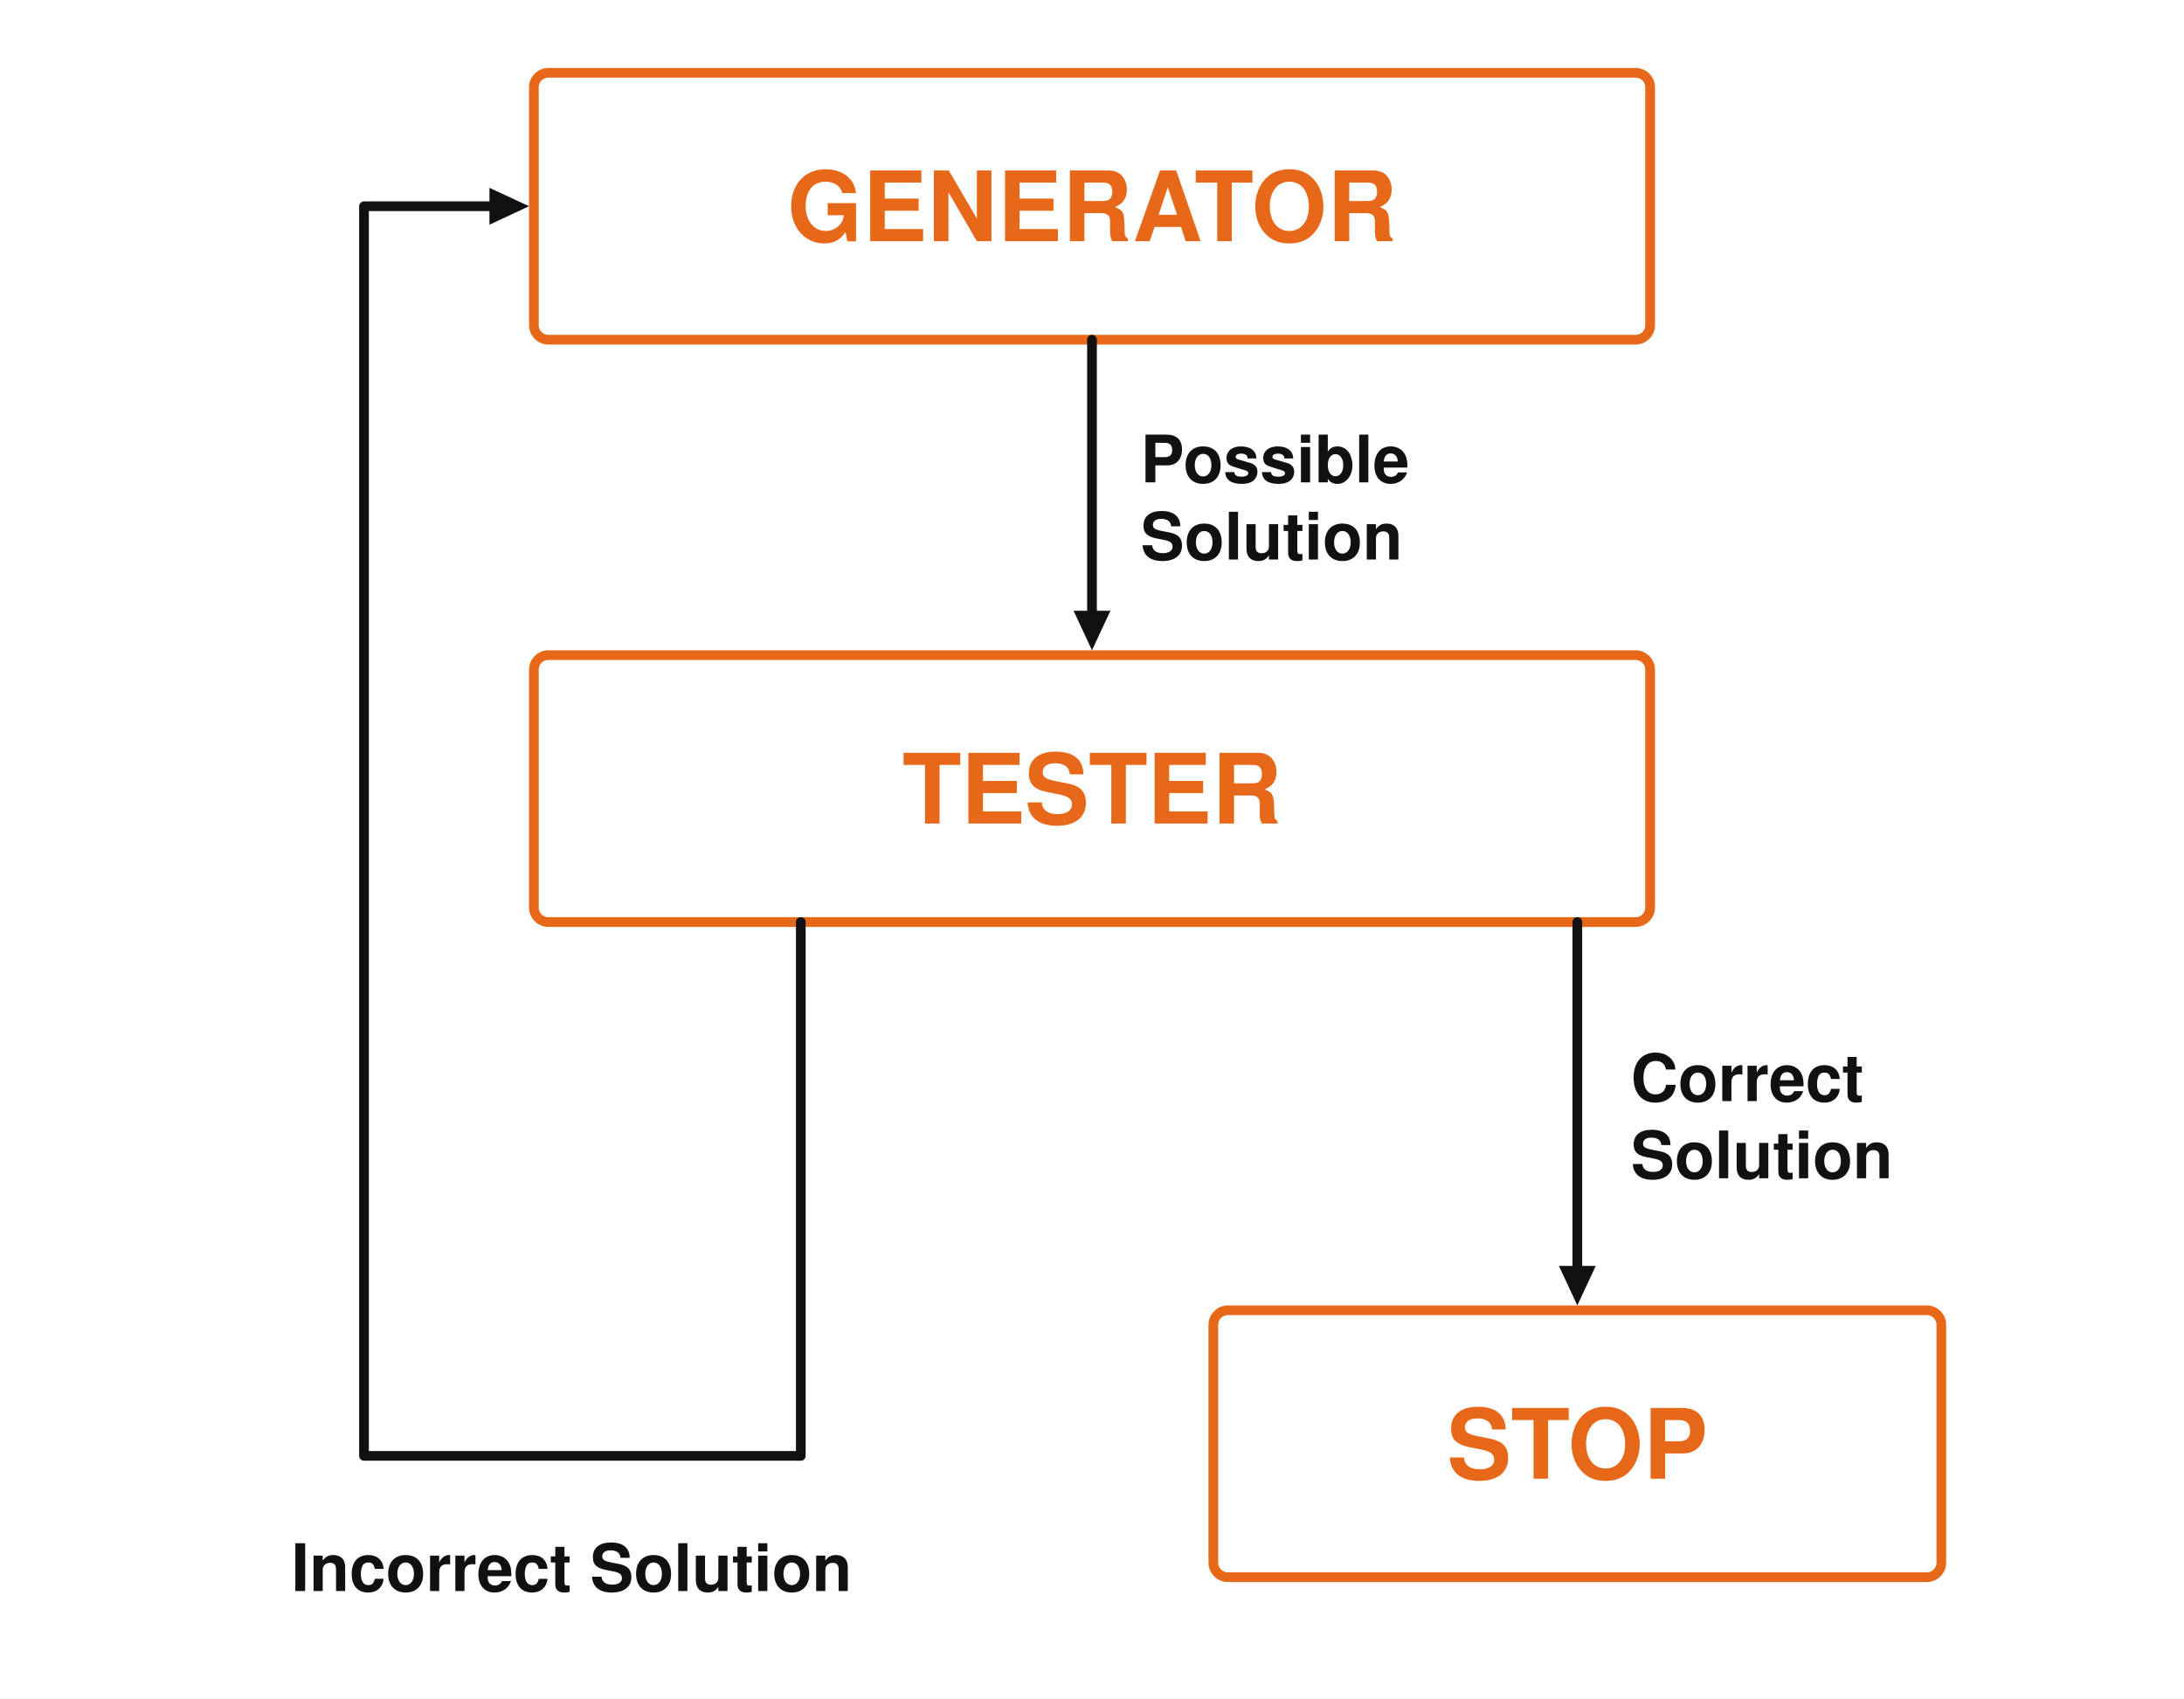
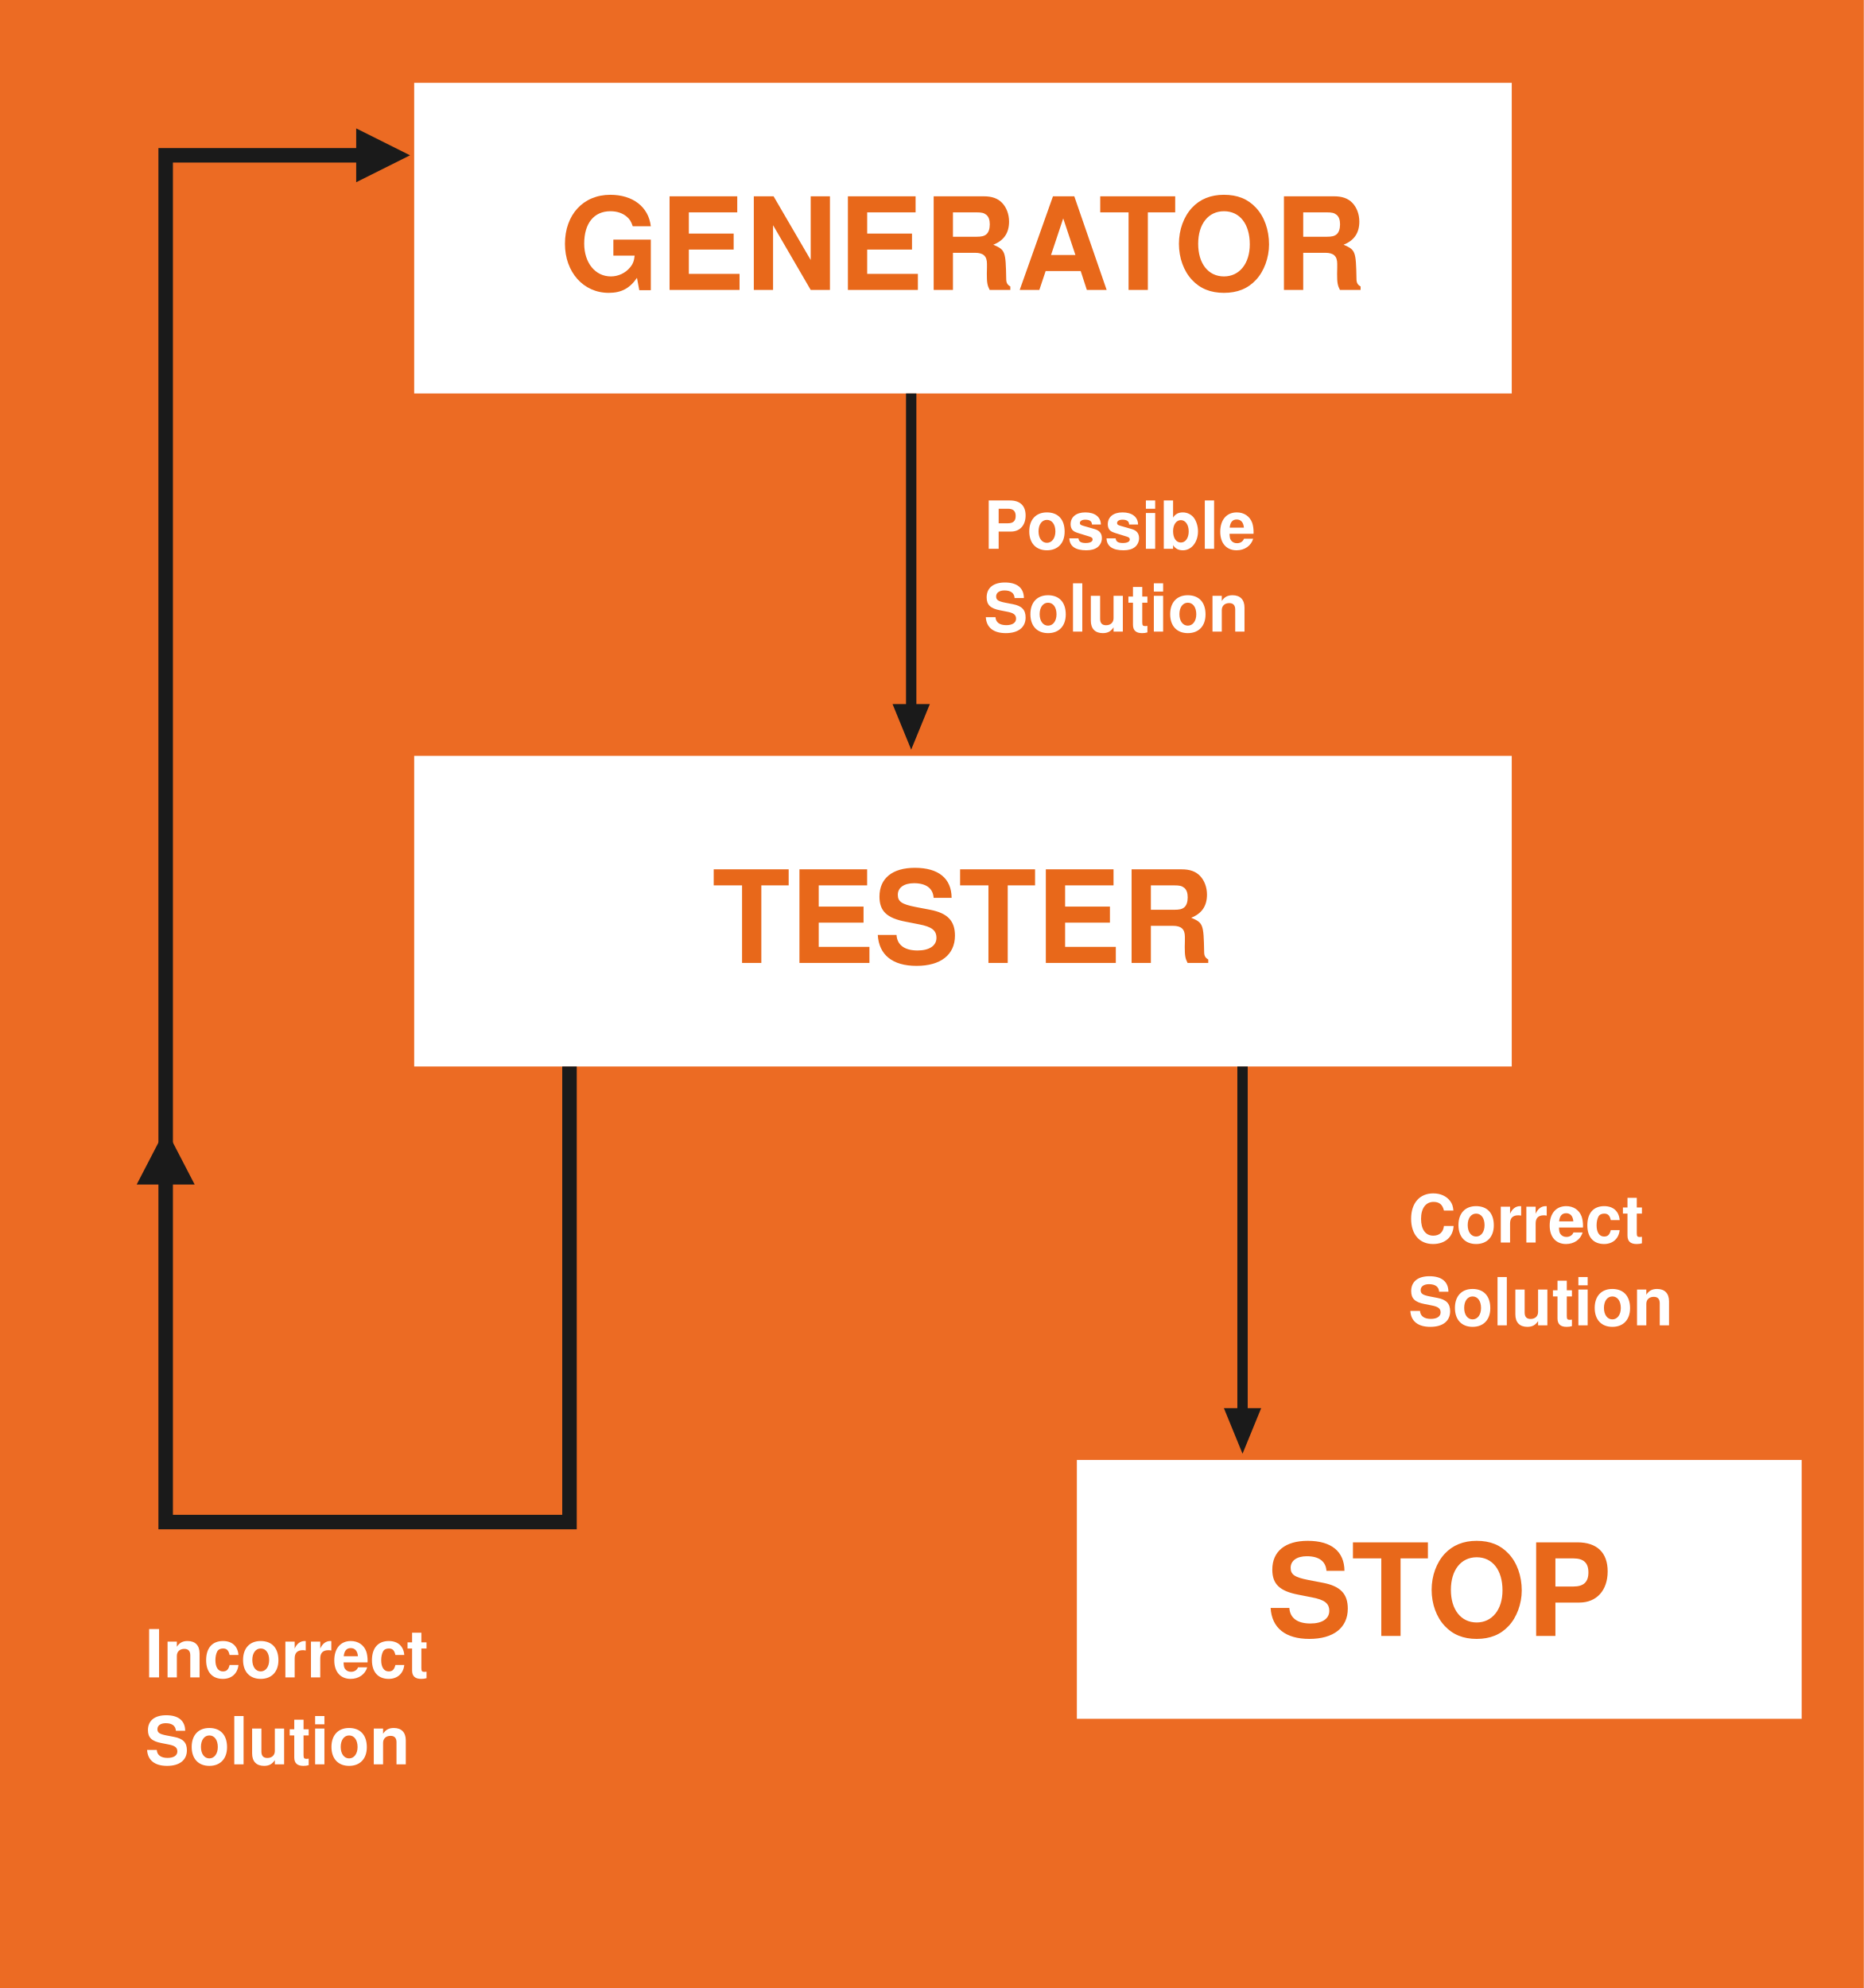
- <svg xmlns="http://www.w3.org/2000/svg" viewBox="0 0 900 700" font-family="Segoe UI, Helvetica, Arial, sans-serif">
-   <rect width="900" height="700" fill="#ffffff" />
-   <rect x="220.0" y="30.0" width="460.0" height="110.0" rx="6" stroke="#e8681a" stroke-width="4" fill="#ffffff" />
-   <text x="450.0" y="99.4" font-size="40" fill="#e8681a" text-anchor="middle" font-weight="800">GENERATOR</text>
-   <rect x="220.0" y="270.0" width="460.0" height="110.0" rx="6" stroke="#e8681a" stroke-width="4" fill="#ffffff" />
-   <text x="450.0" y="339.4" font-size="40" fill="#e8681a" text-anchor="middle" font-weight="800">TESTER</text>
-   <rect x="500.0" y="540.0" width="300.0" height="110.0" rx="6" stroke="#e8681a" stroke-width="4" fill="#ffffff" />
-   <text x="650.0" y="609.4" font-size="40" fill="#e8681a" text-anchor="middle" font-weight="800">STOP</text>
-   <path d="M450.0 140.0 L450.0 253.6" stroke="#111111" stroke-width="4" fill="none" stroke-linejoin="round" stroke-linecap="round" />
-   <path d="M450.0 268.0 L442.4 251.7 L457.6 251.7 Z" fill="#111111" />
-   <text x="470.0" y="198.8" font-size="27" fill="#111111" text-anchor="start" font-weight="700">Possible</text>
-   <text x="470.0" y="230.6" font-size="27" fill="#111111" text-anchor="start" font-weight="700">Solution</text>
-   <path d="M650.0 380.0 L650.0 523.6" stroke="#111111" stroke-width="4" fill="none" stroke-linejoin="round" stroke-linecap="round" />
-   <path d="M650.0 538.0 L642.4 521.7 L657.6 521.7 Z" fill="#111111" />
-   <text x="672.0" y="453.8" font-size="27" fill="#111111" text-anchor="start" font-weight="700">Correct</text>
-   <text x="672.0" y="485.6" font-size="27" fill="#111111" text-anchor="start" font-weight="700">Solution</text>
-   <path d="M330.0 380.0 L330.0 600.0 L150.0 600.0 L150.0 85.0 L203.6 85.0" stroke="#111111" stroke-width="4" fill="none" stroke-linejoin="round" stroke-linecap="round" />
-   <path d="M218.0 85.0 L201.7 92.6 L201.7 77.4 Z" fill="#111111" />
-   <text x="120.0" y="655.7" font-size="27" fill="#111111" text-anchor="start" font-weight="700">Incorrect Solution</text>
+ <svg xmlns="http://www.w3.org/2000/svg" viewBox="0 0 900 960" font-family="Segoe UI, Helvetica, Arial, sans-serif">
+   <rect width="900" height="960" fill="#ec6b23" />
+   <rect x="200" y="40" width="530" height="150" fill="#ffffff" />
+   <text x="465" y="140" font-size="62" fill="#e8681a" text-anchor="middle" font-weight="800">GENERATOR</text>
+   <rect x="200" y="365" width="530" height="150" fill="#ffffff" />
+   <text x="465" y="465" font-size="62" fill="#e8681a" text-anchor="middle" font-weight="800">TESTER</text>
+   <rect x="520" y="705" width="350" height="125" fill="#ffffff" />
+   <text x="695" y="790" font-size="62" fill="#e8681a" text-anchor="middle" font-weight="800">STOP</text>
+   <path d="M440 190 L440 345" stroke="#1a1a1a" stroke-width="5" fill="none" />
+   <path d="M440 362 L431 340 L449 340 Z" fill="#1a1a1a" />
+   <text x="475" y="265" font-size="32" fill="#ffffff" font-weight="700">Possible</text>
+   <text x="475" y="305" font-size="32" fill="#ffffff" font-weight="700">Solution</text>
+   <path d="M600 515 L600 685" stroke="#1a1a1a" stroke-width="5" fill="none" />
+   <path d="M600 702 L591 680 L609 680 Z" fill="#1a1a1a" />
+   <text x="680" y="600" font-size="32" fill="#ffffff" font-weight="700">Correct</text>
+   <text x="680" y="640" font-size="32" fill="#ffffff" font-weight="700">Solution</text>
+   <path d="M275 515 L275 735 L80 735 L80 75 L178 75" stroke="#1a1a1a" stroke-width="7" fill="none" stroke-linejoin="miter" />
+   <path d="M198 75 L172 62 L172 88 Z" fill="#1a1a1a" />
+   <path d="M80 545 L66 572 L94 572 Z" fill="#1a1a1a" />
+   <text x="70" y="810" font-size="32" fill="#ffffff" font-weight="700">Incorrect</text>
+   <text x="70" y="852" font-size="32" fill="#ffffff" font-weight="700">Solution</text>
</svg>
